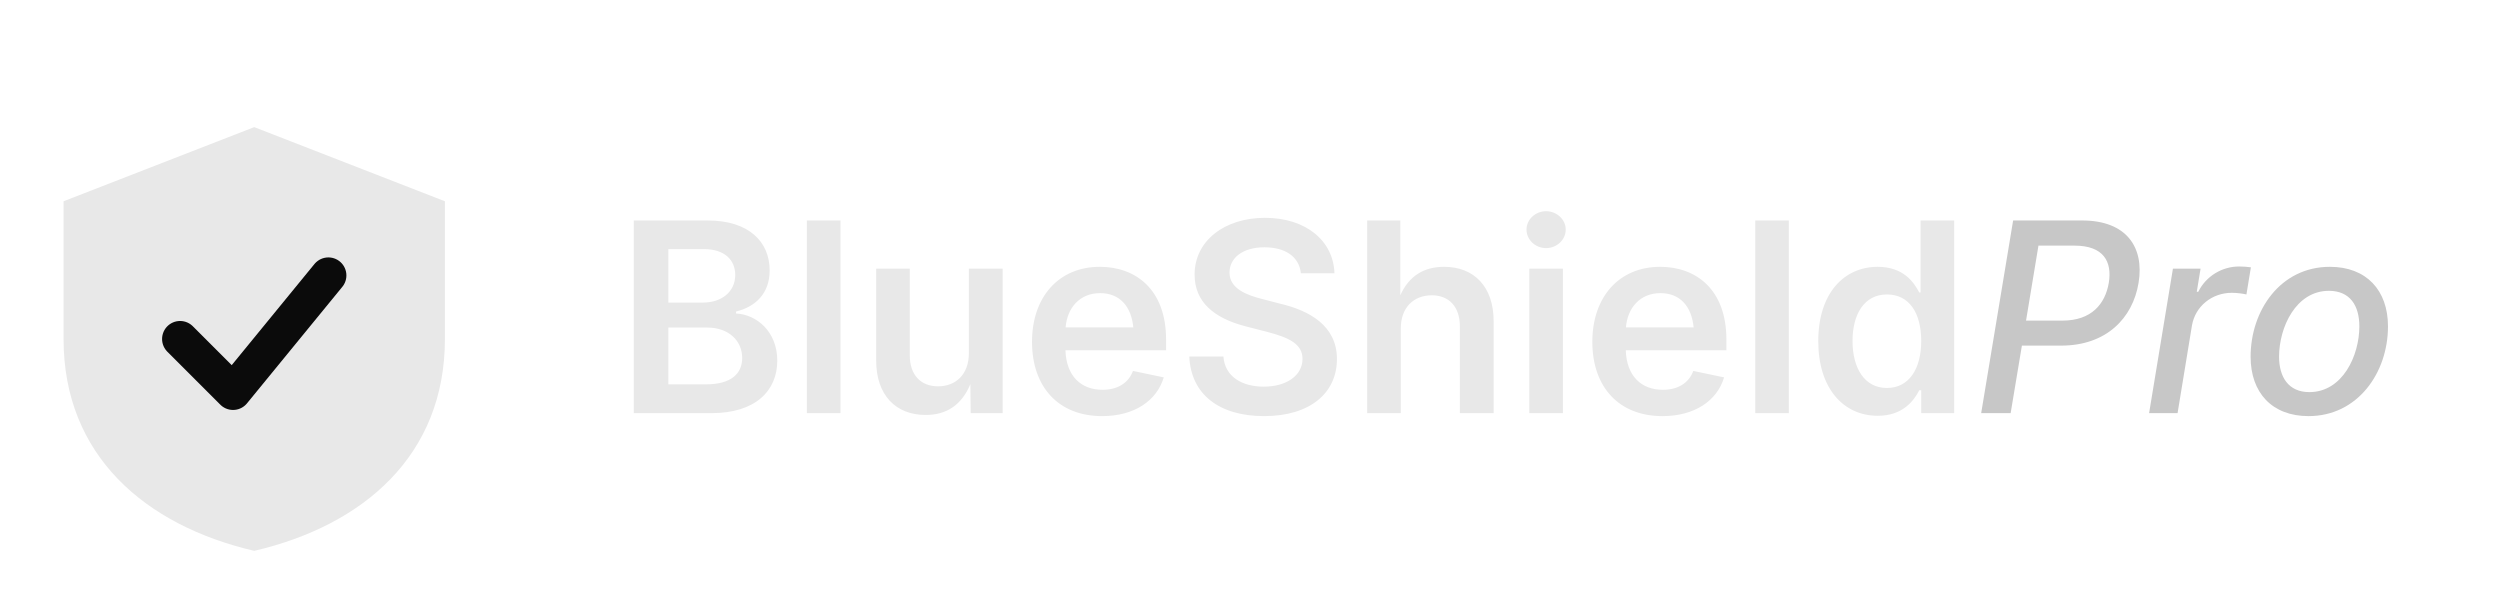
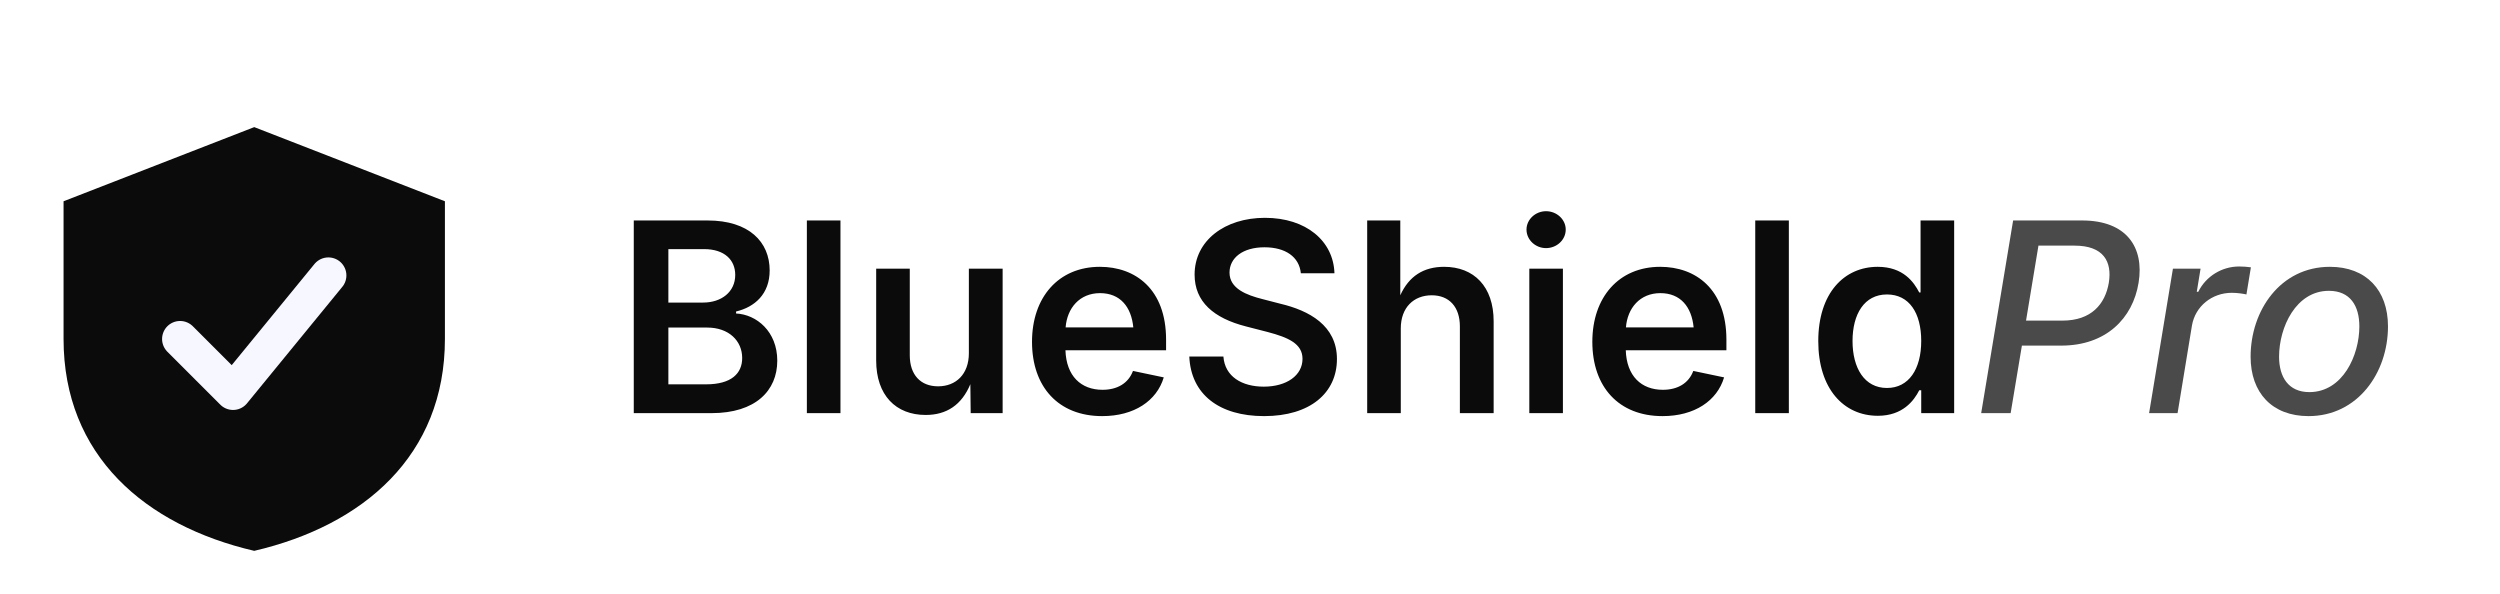
<svg xmlns="http://www.w3.org/2000/svg" viewBox="0 0 236 56" width="1180" height="280" fill="none">
  <g transform="translate(0,8) scale(1)">
-     <path d="M24 4 6 11v13c0 11 7.7 17.6 18 20 10.3-2.4 18-9 18-20V11L24 4z" fill="#E8E8E8" />
-     <path d="m17 24 5 5 9-11" stroke="#0B0B0B" stroke-width="3.4" stroke-linecap="round" stroke-linejoin="round" />
+     <path d="M24 4 6 11v13c0 11 7.7 17.6 18 20 10.3-2.4 18-9 18-20V11L24 4z" fill="#0B0B0B" />
+     <path d="m17 24 5 5 9-11" stroke="#F7F7FF" stroke-width="3.4" stroke-linecap="round" stroke-linejoin="round" />
  </g>
-   <text x="58" y="39" font-family="Inter, Helvetica, Arial, sans-serif" font-size="25" font-weight="600" fill="#E8E8E8">BlueShield<tspan font-style="italic" font-weight="500" fill="#C7C7C7">Pro</tspan>
+   <text x="58" y="39" font-family="Inter, Helvetica, Arial, sans-serif" font-size="25" font-weight="600" fill="#0B0B0B">BlueShield<tspan font-style="italic" font-weight="500" fill="#4A4A4A">Pro</tspan>
  </text>
</svg>
